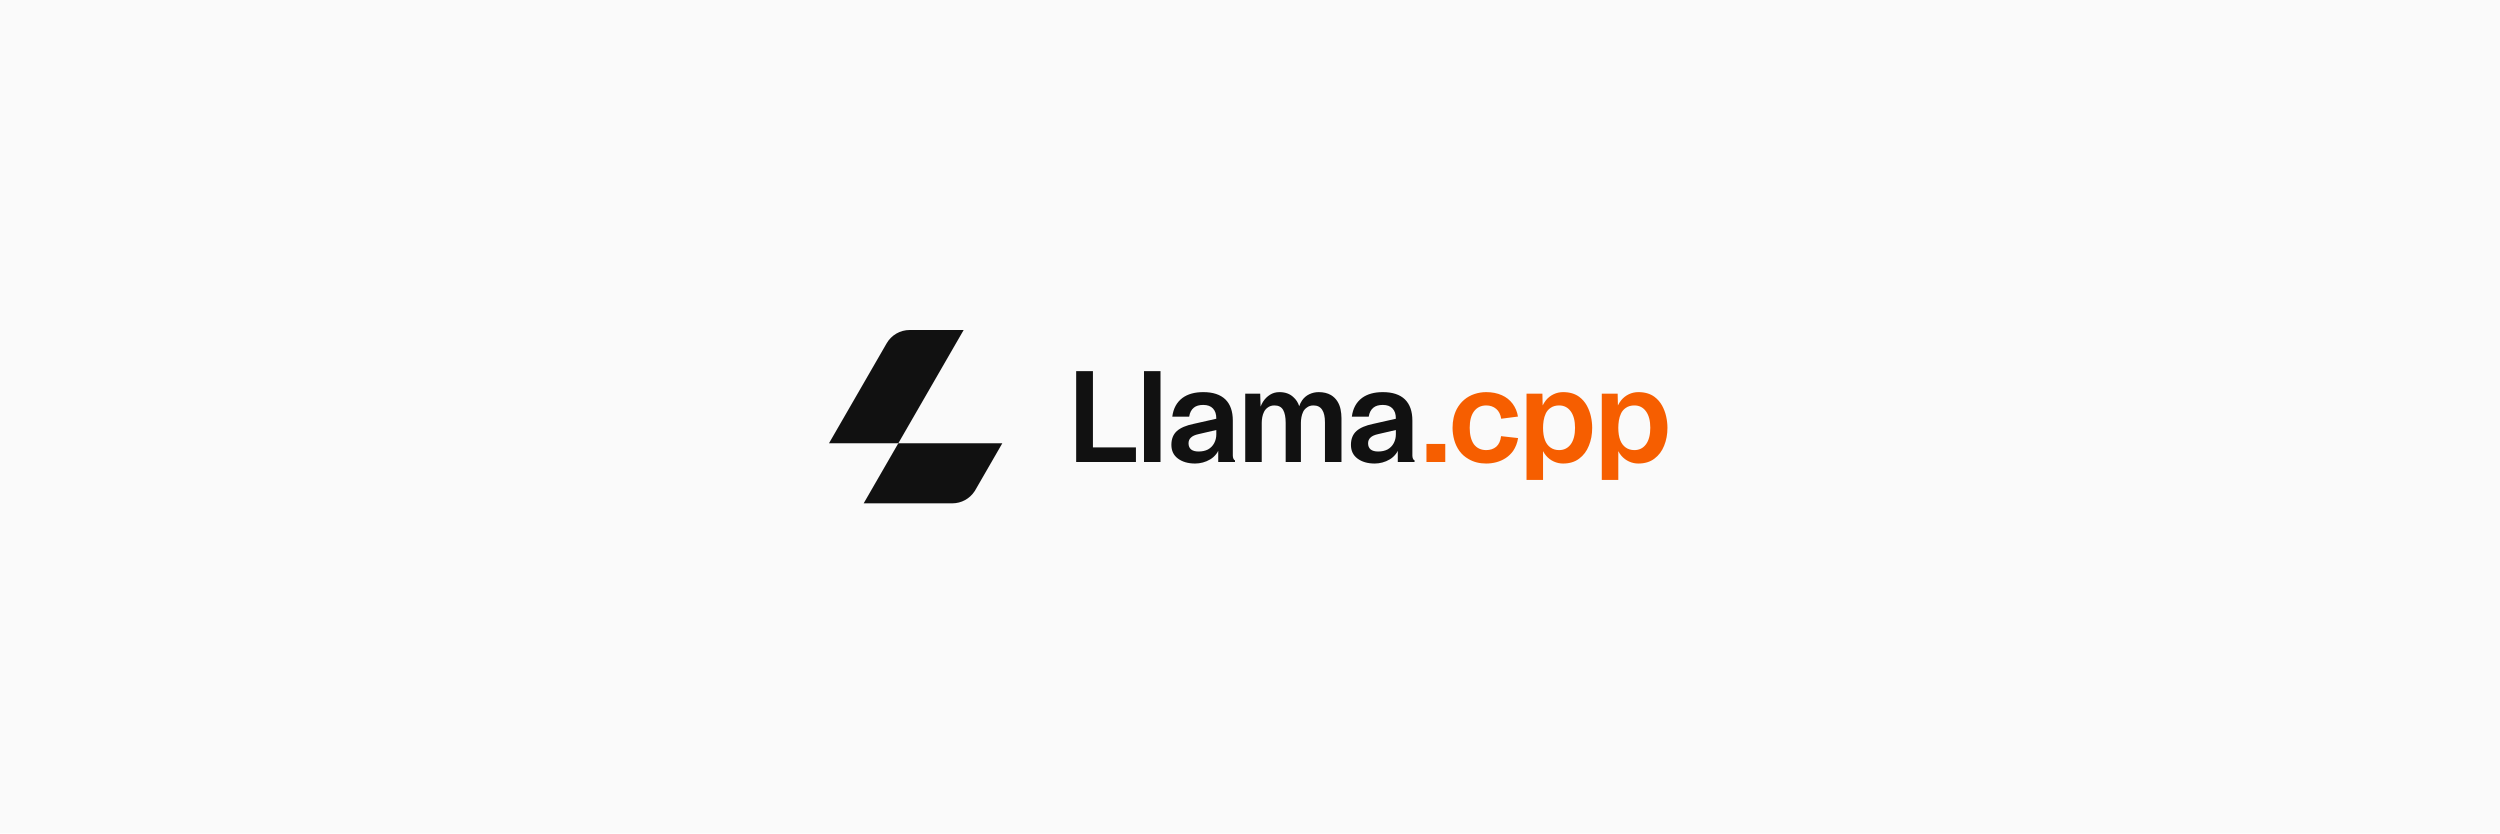
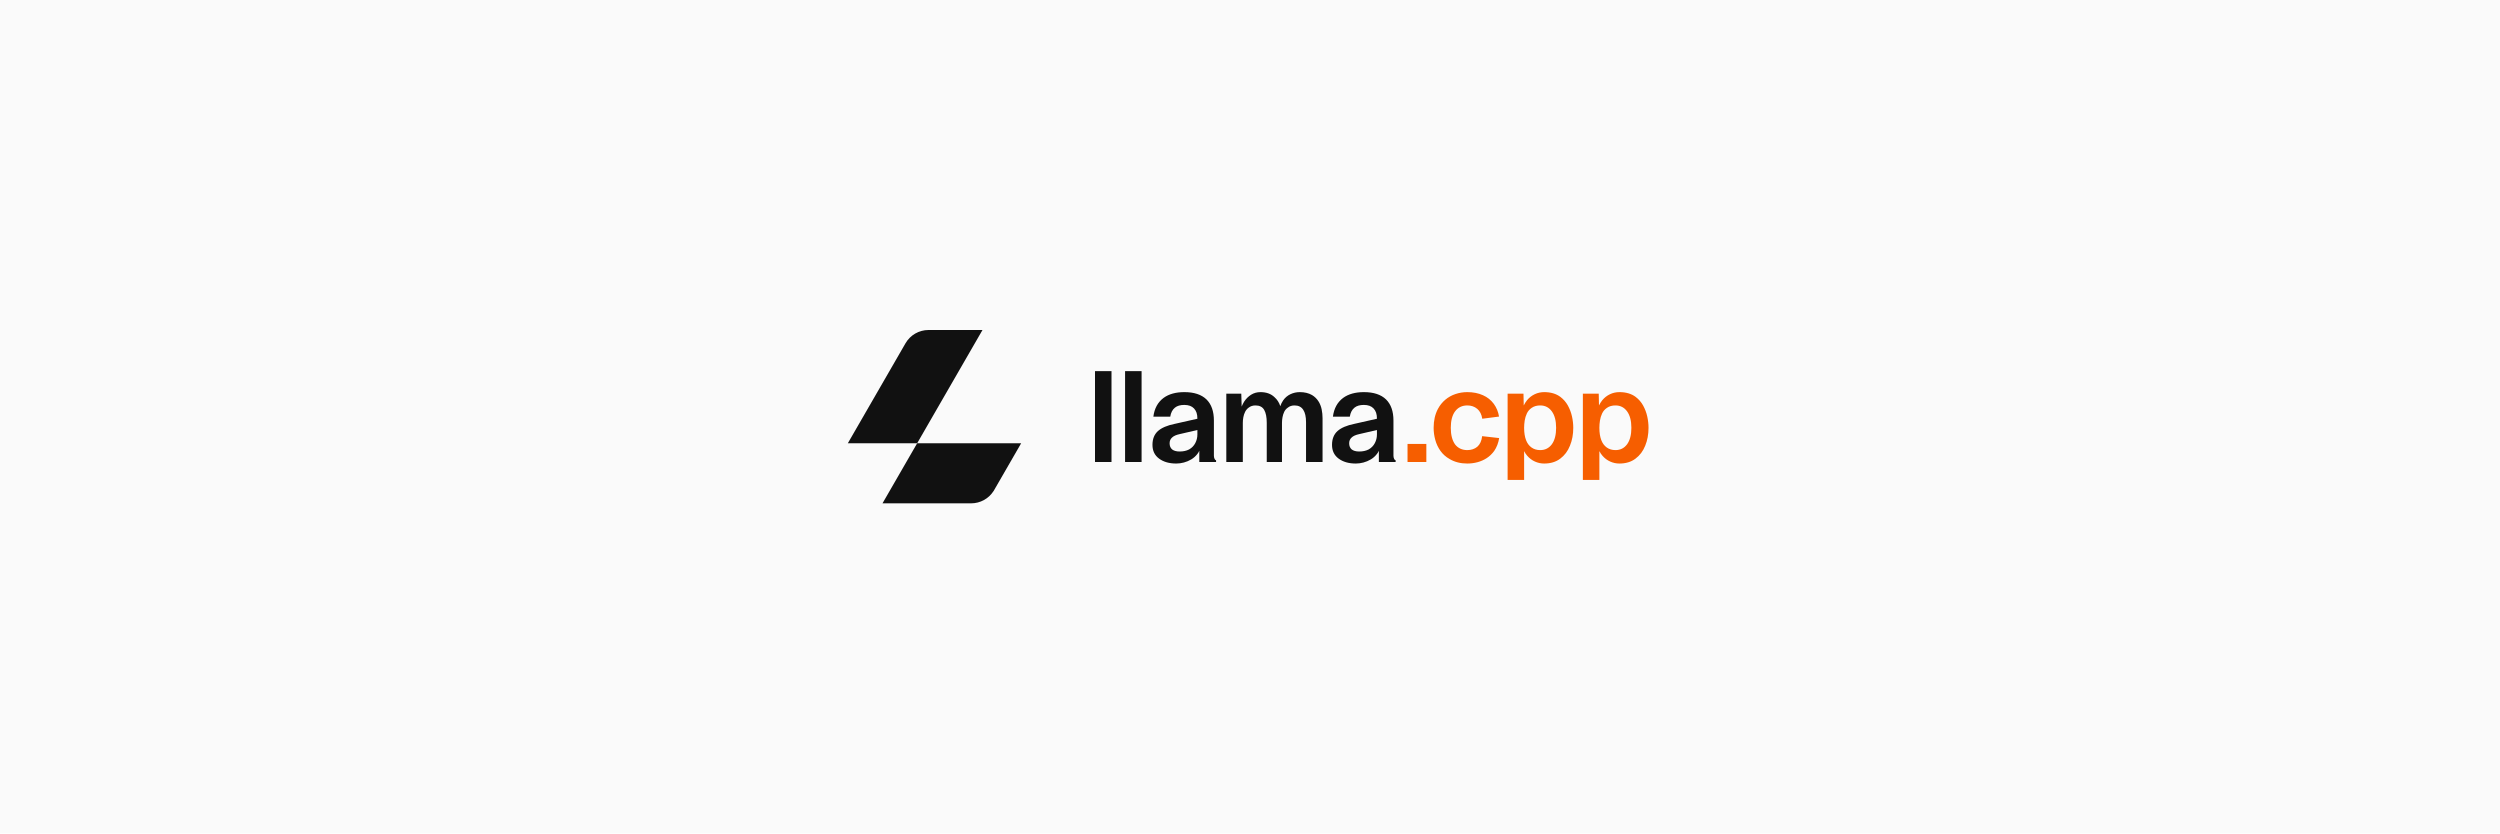
<svg xmlns="http://www.w3.org/2000/svg" width="7500" height="2500" viewBox="0 0 7500 2500" fill="none">
  <rect width="7500" height="2500" fill="#FAFAFA" />
-   <g transform="translate(2487.0 950.0)">
+   <g transform="translate(2543.5 950.0)">
    <path transform="translate(0 40) scale(0.866667)" d="M600 392L504.249 558L504.137 557.929C487.252 584.069 458.193 600 426.864 600H120L240 392H600Z" fill="#111111" />
    <path transform="translate(0 40) scale(0.866667)" d="M240 392H0L199.602 46.025C216.032 17.546 246.411 3.25756e-05 279.29 0H466.154L240 392Z" fill="#111111" />
-     <path d="M741.5 436V163.4H791.797V392.23H920.802V436ZM994.519 436H944.99V163.4H994.519ZM1098.568 440.607Q1066.7 440.607 1046.735 425.634Q1027.154 411.044 1027.154 384.552Q1027.154 358.059 1043.664 343.086Q1060.173 328.496 1093.96 321.585L1161.918 306.227Q1161.918 295.477 1159.423 288.182Q1156.927 280.887 1151.936 275.512Q1141.953 264.761 1122.756 264.761Q1104.711 264.761 1094.728 272.824Q1083.21 282.039 1080.522 300.084H1029.842Q1034.449 263.225 1060.557 243.644Q1084.362 226.367 1122.756 226.367Q1166.526 226.367 1189.178 248.252Q1211.447 270.136 1211.447 311.602V416.803Q1211.447 422.178 1213.367 426.401Q1215.286 430.625 1217.974 430.625V436H1167.677V402.213Q1165.374 407.588 1161.918 411.812Q1154.239 421.794 1143.681 428.129Q1133.123 434.464 1121.412 437.536Q1109.702 440.607 1098.568 440.607ZM1108.55 404.517Q1125.06 404.517 1136.962 398.374Q1149.248 391.463 1155.583 379.368Q1161.918 367.274 1161.918 353.452V340.014L1108.934 352.3Q1092.808 355.756 1085.897 362.667Q1078.603 369.194 1078.603 379.944Q1078.603 391.846 1086.281 398.374Q1094.344 404.517 1108.55 404.517ZM1248.69 436V230.974H1293.611L1294.763 269.752Q1297.834 262.074 1302.058 255.163Q1310.505 242.108 1322.983 234.238Q1335.461 226.367 1351.203 226.367Q1377.311 226.367 1393.052 241.341Q1405.339 252.091 1410.714 268.601Q1413.785 259.002 1419.161 251.323Q1427.607 239.037 1440.853 232.702Q1454.099 226.367 1469.073 226.367Q1490.574 226.367 1505.932 235.197Q1517.834 242.492 1524.937 253.627Q1532.04 264.761 1534.728 278.007Q1537.415 291.253 1537.415 304.307V436H1487.886V316.977Q1487.886 292.021 1479.44 279.351Q1470.993 266.297 1453.332 266.297Q1441.429 266.297 1433.366 272.824Q1426.072 277.815 1422.424 285.494Q1418.777 293.173 1417.241 301.812Q1415.705 310.45 1415.705 318.513V436H1370.016V318.513Q1370.016 293.173 1362.337 279.735Q1354.658 266.297 1336.229 266.297Q1324.326 266.297 1315.88 272.824Q1308.969 277.815 1305.129 285.494Q1301.29 293.173 1299.754 301.812Q1298.218 310.45 1298.218 318.513V436ZM1637.241 440.607Q1605.373 440.607 1585.408 425.634Q1565.827 411.044 1565.827 384.552Q1565.827 358.059 1582.337 343.086Q1598.846 328.496 1632.633 321.585L1700.591 306.227Q1700.591 295.477 1698.096 288.182Q1695.6 280.887 1690.609 275.512Q1680.626 264.761 1661.429 264.761Q1643.384 264.761 1633.401 272.824Q1621.883 282.039 1619.195 300.084H1568.515Q1573.122 263.225 1599.23 243.644Q1623.035 226.367 1661.429 226.367Q1705.199 226.367 1727.851 248.252Q1750.12 270.136 1750.12 311.602V416.803Q1750.12 422.178 1752.04 426.401Q1753.959 430.625 1756.647 430.625V436H1706.35V402.213Q1704.047 407.588 1700.591 411.812Q1692.912 421.794 1682.354 428.129Q1671.795 434.464 1660.085 437.536Q1648.375 440.607 1637.241 440.607ZM1647.223 404.517Q1663.733 404.517 1675.635 398.374Q1687.921 391.463 1694.256 379.368Q1700.591 367.274 1700.591 353.452V340.014L1647.607 352.3Q1631.481 355.756 1624.57 362.667Q1617.275 369.194 1617.275 379.944Q1617.275 391.846 1624.954 398.374Q1633.017 404.517 1647.223 404.517Z" fill="#111111" />
-     <path d="M1792.354 436V381.864H1848.794V436ZM1971.655 440.607Q1941.324 440.607 1918.671 427.169Q1901.778 417.571 1891.219 402.789Q1880.661 388.007 1875.67 369.962Q1870.678 351.916 1870.678 333.487Q1870.678 301.236 1883.348 277.047Q1892.179 260.538 1905.617 249.211Q1919.055 237.885 1936.141 232.126Q1953.226 226.367 1971.655 226.367Q1997.764 226.367 2018.497 235.581Q2038.462 244.412 2050.94 261.306Q2063.418 278.199 2066.874 299.7L2016.577 306.227Q2013.505 286.646 2001.603 276.663Q1989.317 266.297 1971.655 266.297Q1948.235 266.297 1934.797 284.342Q1922.127 301.62 1922.127 333.487Q1922.127 364.97 1934.797 383.016Q1948.235 400.293 1971.655 400.293Q1989.317 400.293 2001.603 390.311Q2013.889 379.56 2016.193 358.443L2067.257 364.203Q2063.802 386.087 2052.284 402.981Q2042.685 416.035 2030.015 424.29Q2017.345 432.545 2002.371 436.576Q1987.397 440.607 1971.655 440.607ZM2092.598 489.752V230.974H2140.207L2140.975 266.297Q2145.198 257.85 2150.957 250.555Q2160.556 239.037 2173.802 232.702Q2187.048 226.367 2202.406 226.367Q2231.585 226.367 2250.783 240.573Q2264.988 251.323 2273.435 266.681Q2281.882 282.039 2285.721 299.316Q2289.561 316.594 2289.561 333.487Q2289.561 363.051 2279.578 387.239Q2269.98 411.428 2250.399 426.017Q2231.201 440.607 2202.022 440.607Q2187.816 440.607 2174.57 434.656Q2161.324 428.705 2151.341 417.187Q2145.966 411.044 2142.126 403.365V489.752ZM2190.503 400.293Q2212.388 400.293 2225.442 382.632Q2238.112 364.97 2238.112 333.487Q2238.112 302.004 2225.442 284.342Q2212.388 266.297 2190.503 266.297Q2175.146 266.297 2164.779 273.592Q2155.181 280.119 2150.381 290.293Q2145.582 300.468 2143.854 311.794Q2142.126 323.121 2142.126 333.487Q2142.126 355.372 2147.886 370.346Q2153.261 384.552 2164.203 392.422Q2175.146 400.293 2190.503 400.293ZM2318.357 489.752V230.974H2365.966L2366.734 266.297Q2370.957 257.85 2376.716 250.555Q2386.315 239.037 2399.561 232.702Q2412.807 226.367 2428.165 226.367Q2457.344 226.367 2476.541 240.573Q2490.747 251.323 2499.194 266.681Q2507.641 282.039 2511.48 299.316Q2515.32 316.594 2515.32 333.487Q2515.32 363.051 2505.337 387.239Q2495.739 411.428 2476.157 426.017Q2456.96 440.607 2427.781 440.607Q2413.575 440.607 2400.329 434.656Q2387.083 428.705 2377.1 417.187Q2371.725 411.044 2367.885 403.365V489.752ZM2416.262 400.293Q2438.147 400.293 2451.201 382.632Q2463.871 364.97 2463.871 333.487Q2463.871 302.004 2451.201 284.342Q2438.147 266.297 2416.262 266.297Q2400.905 266.297 2390.538 273.592Q2380.939 280.119 2376.14 290.293Q2371.341 300.468 2369.613 311.794Q2367.885 323.121 2367.885 333.487Q2367.885 355.372 2373.645 370.346Q2379.02 384.552 2389.962 392.422Q2400.905 400.293 2416.262 400.293Z" fill="#F65E00" />
+     <path d="M791.029 436H741.5V163.4H791.029ZM881.255 436H831.727V163.4H881.255ZM985.304 440.607Q953.437 440.607 933.472 425.634Q913.891 411.044 913.891 384.552Q913.891 358.059 930.4 343.086Q946.91 328.496 980.697 321.585L1048.655 306.227Q1048.655 295.477 1046.159 288.182Q1043.664 280.887 1038.672 275.512Q1028.69 264.761 1009.493 264.761Q991.447 264.761 981.465 272.824Q969.946 282.039 967.259 300.084H916.578Q921.186 263.225 947.294 243.644Q971.098 226.367 1009.493 226.367Q1053.262 226.367 1075.915 248.252Q1098.184 270.136 1098.184 311.602V416.803Q1098.184 422.178 1100.103 426.401Q1102.023 430.625 1104.711 430.625V436H1054.414V402.213Q1052.11 407.588 1048.655 411.812Q1040.976 421.794 1030.418 428.129Q1019.859 434.464 1008.149 437.536Q996.439 440.607 985.304 440.607ZM995.287 404.517Q1011.796 404.517 1023.699 398.374Q1035.985 391.463 1042.32 379.368Q1048.655 367.274 1048.655 353.452V340.014L995.671 352.3Q979.545 355.756 972.634 362.667Q965.339 369.194 965.339 379.944Q965.339 391.846 973.018 398.374Q981.081 404.517 995.287 404.517ZM1135.426 436V230.974H1180.348L1181.499 269.752Q1184.571 262.074 1188.794 255.163Q1197.241 242.108 1209.719 234.238Q1222.197 226.367 1237.939 226.367Q1264.047 226.367 1279.789 241.341Q1292.075 252.091 1297.45 268.601Q1300.522 259.002 1305.897 251.323Q1314.344 239.037 1327.59 232.702Q1340.836 226.367 1355.81 226.367Q1377.311 226.367 1392.668 235.197Q1404.571 242.492 1411.674 253.627Q1418.777 264.761 1421.464 278.007Q1424.152 291.253 1424.152 304.307V436H1374.623V316.977Q1374.623 292.021 1366.176 279.351Q1357.73 266.297 1340.068 266.297Q1328.166 266.297 1320.103 272.824Q1312.808 277.815 1309.161 285.494Q1305.513 293.173 1303.977 301.812Q1302.442 310.45 1302.442 318.513V436H1256.752V318.513Q1256.752 293.173 1249.074 279.735Q1241.395 266.297 1222.965 266.297Q1211.063 266.297 1202.616 272.824Q1195.705 277.815 1191.866 285.494Q1188.026 293.173 1186.491 301.812Q1184.955 310.45 1184.955 318.513V436ZM1523.977 440.607Q1492.11 440.607 1472.145 425.634Q1452.564 411.044 1452.564 384.552Q1452.564 358.059 1469.073 343.086Q1485.583 328.496 1519.37 321.585L1587.328 306.227Q1587.328 295.477 1584.832 288.182Q1582.337 280.887 1577.345 275.512Q1567.363 264.761 1548.166 264.761Q1530.12 264.761 1520.138 272.824Q1508.619 282.039 1505.932 300.084H1455.251Q1459.859 263.225 1485.967 243.644Q1509.771 226.367 1548.166 226.367Q1591.935 226.367 1614.588 248.252Q1636.857 270.136 1636.857 311.602V416.803Q1636.857 422.178 1638.776 426.401Q1640.696 430.625 1643.384 430.625V436H1593.087V402.213Q1590.783 407.588 1587.328 411.812Q1579.649 421.794 1569.091 428.129Q1558.532 434.464 1546.822 437.536Q1535.112 440.607 1523.977 440.607ZM1533.96 404.517Q1550.469 404.517 1562.372 398.374Q1574.658 391.463 1580.993 379.368Q1587.328 367.274 1587.328 353.452V340.014L1534.344 352.3Q1518.218 355.756 1511.307 362.667Q1504.012 369.194 1504.012 379.944Q1504.012 391.846 1511.691 398.374Q1519.754 404.517 1533.96 404.517Z" fill="#111111" />
+     <path d="M1679.09 436V381.864H1735.53V436ZM1858.392 440.607Q1828.061 440.607 1805.408 427.169Q1788.514 417.571 1777.956 402.789Q1767.397 388.007 1762.406 369.962Q1757.415 351.916 1757.415 333.487Q1757.415 301.236 1770.085 277.047Q1778.916 260.538 1792.354 249.211Q1805.792 237.885 1822.877 232.126Q1839.963 226.367 1858.392 226.367Q1884.5 226.367 1905.233 235.581Q1925.198 244.412 1937.676 261.306Q1950.155 278.199 1953.61 299.7L1903.314 306.227Q1900.242 286.646 1888.34 276.663Q1876.054 266.297 1858.392 266.297Q1834.972 266.297 1821.534 284.342Q1808.863 301.62 1808.863 333.487Q1808.863 364.97 1821.534 383.016Q1834.972 400.293 1858.392 400.293Q1876.054 400.293 1888.34 390.311Q1900.626 379.56 1902.93 358.443L1953.994 364.203Q1950.539 386.087 1939.02 402.981Q1929.422 416.035 1916.752 424.29Q1904.081 432.545 1889.108 436.576Q1874.134 440.607 1858.392 440.607ZM1979.334 489.752V230.974H2026.943L2027.711 266.297Q2031.935 257.85 2037.694 250.555Q2047.292 239.037 2060.538 232.702Q2073.785 226.367 2089.142 226.367Q2118.322 226.367 2137.519 240.573Q2151.725 251.323 2160.172 266.681Q2168.619 282.039 2172.458 299.316Q2176.297 316.594 2176.297 333.487Q2176.297 363.051 2166.315 387.239Q2156.716 411.428 2137.135 426.017Q2117.938 440.607 2088.758 440.607Q2074.552 440.607 2061.306 434.656Q2048.06 428.705 2038.078 417.187Q2032.703 411.044 2028.863 403.365V489.752ZM2077.24 400.293Q2099.125 400.293 2112.179 382.632Q2124.849 364.97 2124.849 333.487Q2124.849 302.004 2112.179 284.342Q2099.125 266.297 2077.24 266.297Q2061.882 266.297 2051.516 273.592Q2041.917 280.119 2037.118 290.293Q2032.319 300.468 2030.591 311.794Q2028.863 323.121 2028.863 333.487Q2028.863 355.372 2034.622 370.346Q2039.997 384.552 2050.94 392.422Q2061.882 400.293 2077.24 400.293ZM2205.093 489.752V230.974H2252.702L2253.47 266.297Q2257.694 257.85 2263.453 250.555Q2273.051 239.037 2286.297 232.702Q2299.543 226.367 2314.901 226.367Q2344.081 226.367 2363.278 240.573Q2377.484 251.323 2385.931 266.681Q2394.377 282.039 2398.217 299.316Q2402.056 316.594 2402.056 333.487Q2402.056 363.051 2392.074 387.239Q2382.475 411.428 2362.894 426.017Q2343.697 440.607 2314.517 440.607Q2300.311 440.607 2287.065 434.656Q2273.819 428.705 2263.837 417.187Q2258.461 411.044 2254.622 403.365V489.752ZM2302.999 400.293Q2324.884 400.293 2337.938 382.632Q2350.608 364.97 2350.608 333.487Q2350.608 302.004 2337.938 284.342Q2324.884 266.297 2302.999 266.297Q2287.641 266.297 2277.275 273.592Q2267.676 280.119 2262.877 290.293Q2258.077 300.468 2256.35 311.794Q2254.622 323.121 2254.622 333.487Q2254.622 355.372 2260.381 370.346Q2265.756 384.552 2276.699 392.422Q2287.641 400.293 2302.999 400.293Z" fill="#F65E00" />
  </g>
</svg>
